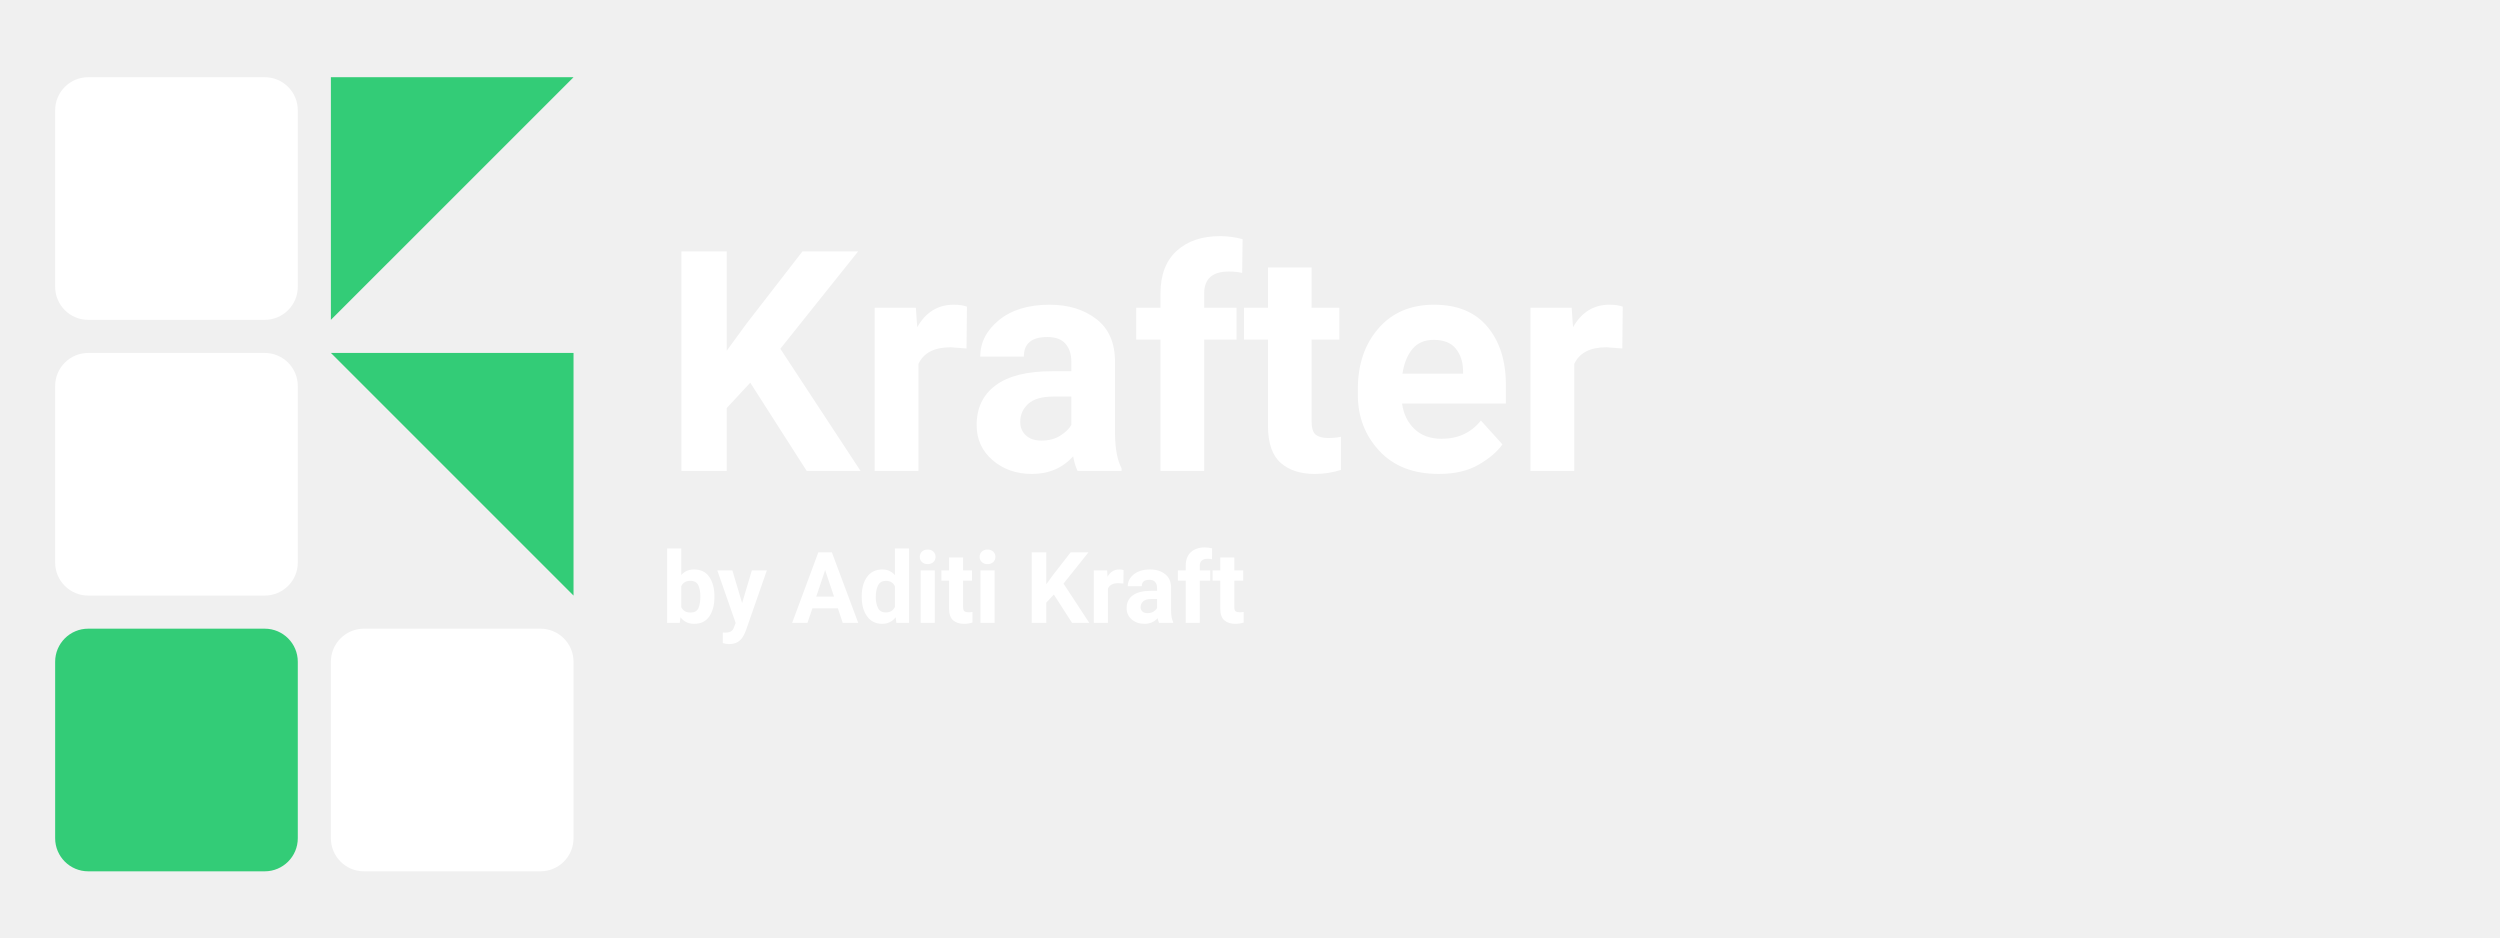
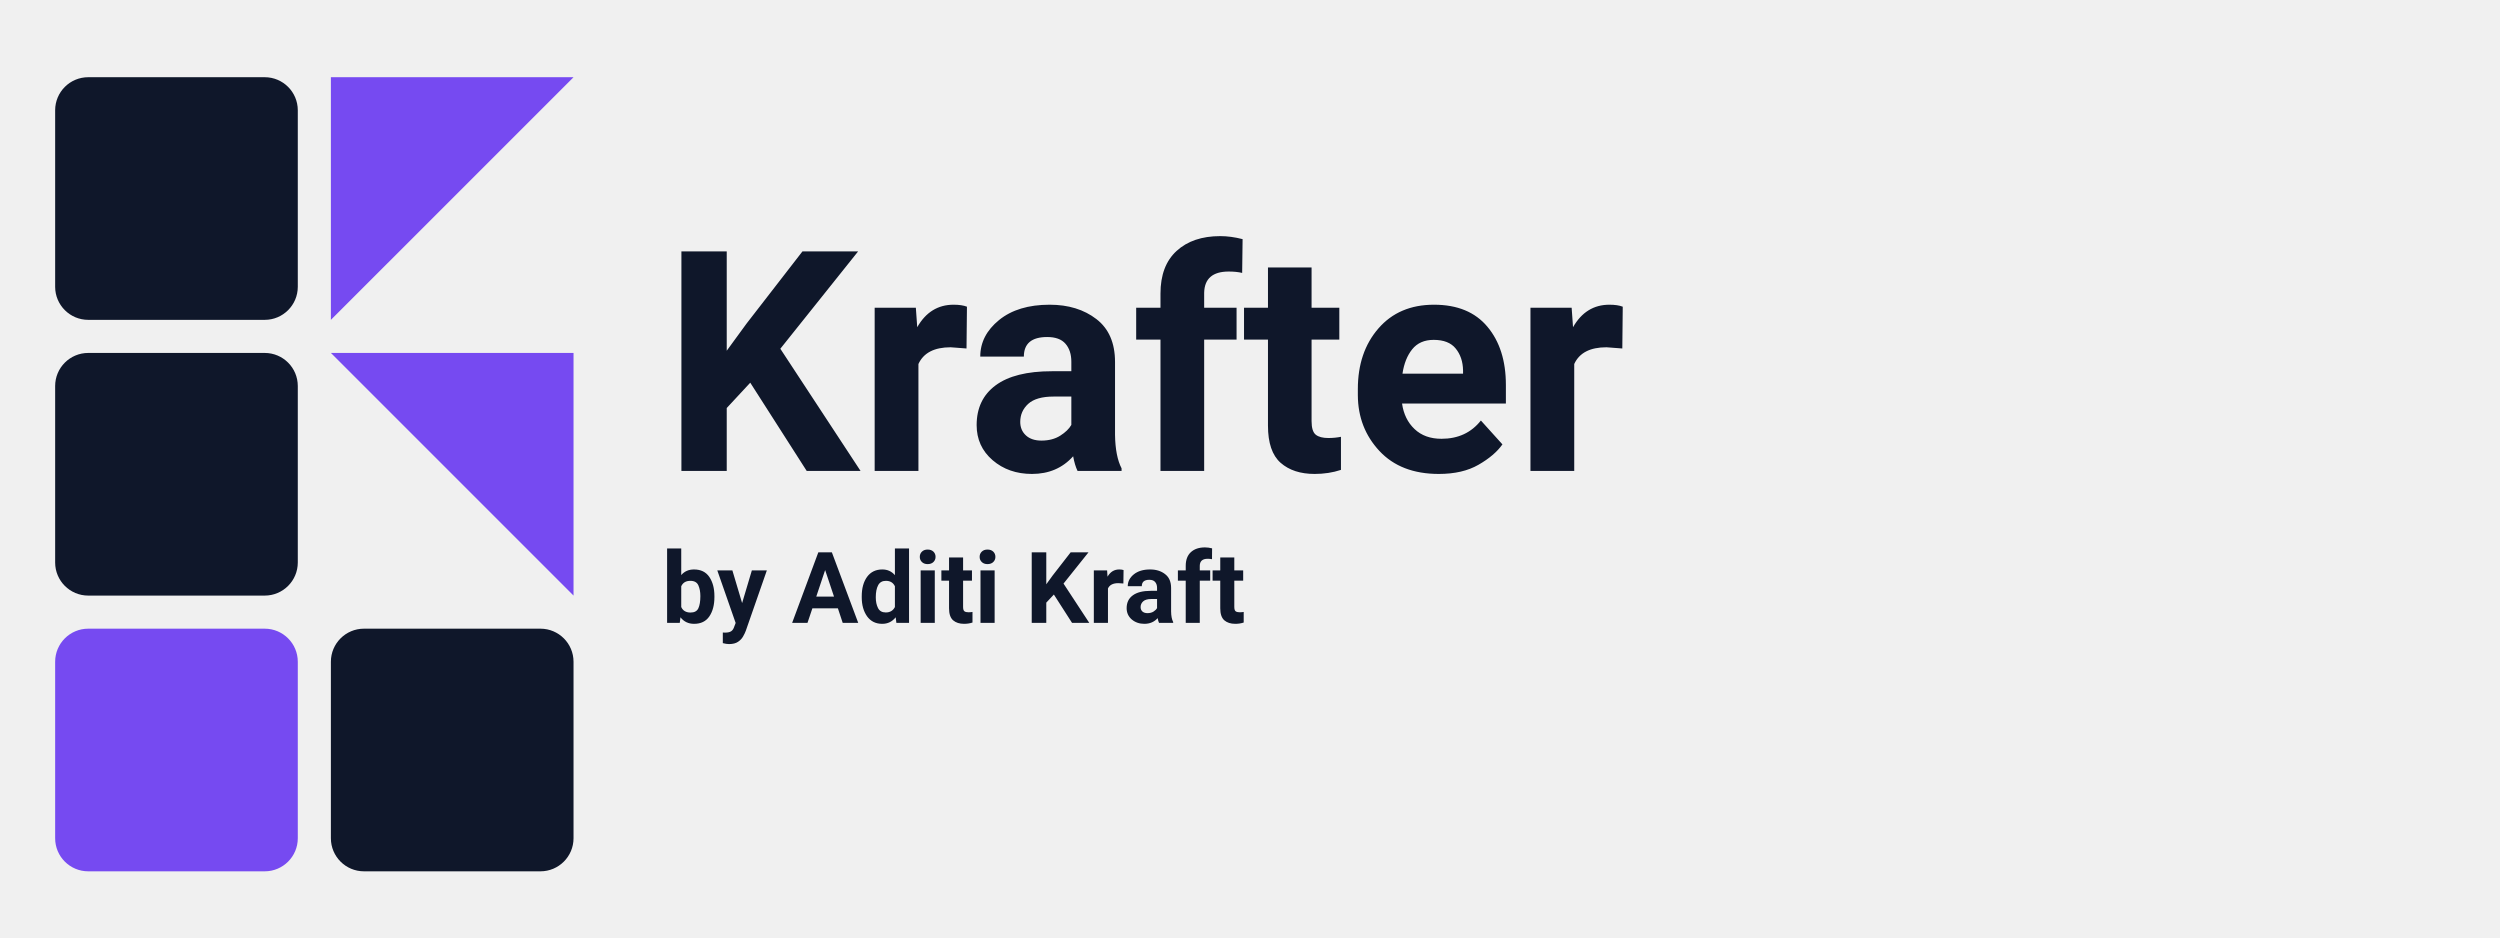
<svg xmlns="http://www.w3.org/2000/svg" viewBox="0 0 320 170" width="320" height="120" preserveAspectRatio="xMinYMid meet">
  <defs>
    <style>
-         .k-nav { fill: #ffffff; }
-         .k-grn { fill: #33cc77; }
-         .brand { font-family: 'Segoe UI', Roboto, Arial, sans-serif; font-weight: 700; fill: #ffffff; }
-         .tag { font-family: 'Segoe UI', Roboto, Arial, sans-serif; font-weight: 600; fill: #ffffff; }
-     </style>
+             .k-nav { fill: #0F172A; }
+             .k-grn { fill: #764AF1; }
+             .brand { font-family: 'Segoe UI', Roboto, Arial, sans-serif; font-weight: 700; fill: #0F172A; }
+             .tag { font-family: 'Segoe UI', Roboto, Arial, sans-serif; font-weight: 600; fill: #0F172A; }
+         </style>
  </defs>
  <g id="icon" transform="translate(0,6)">
    <rect x="10" y="8" width="44" height="44" rx="6" class="k-nav" />
    <polygon points="60,8 104,8 60,52" class="k-grn" />
    <rect x="10" y="58" width="44" height="44" rx="6" class="k-nav" />
    <polygon points="60,58 104,58 104,102" class="k-grn" />
    <rect x="10" y="108" width="44" height="44" rx="6" class="k-grn" />
    <rect x="60" y="108" width="44" height="44" rx="6" class="k-nav" />
  </g>
  <text x="120" y="90" text-anchor="start" dominant-baseline="middle">
    <tspan class="brand" x="120" dy="-20" font-size="56">Krafter</tspan>
    <tspan class="tag" x="120" dy="38" font-size="18">by Aditi Kraft</tspan>
  </text>
</svg>
